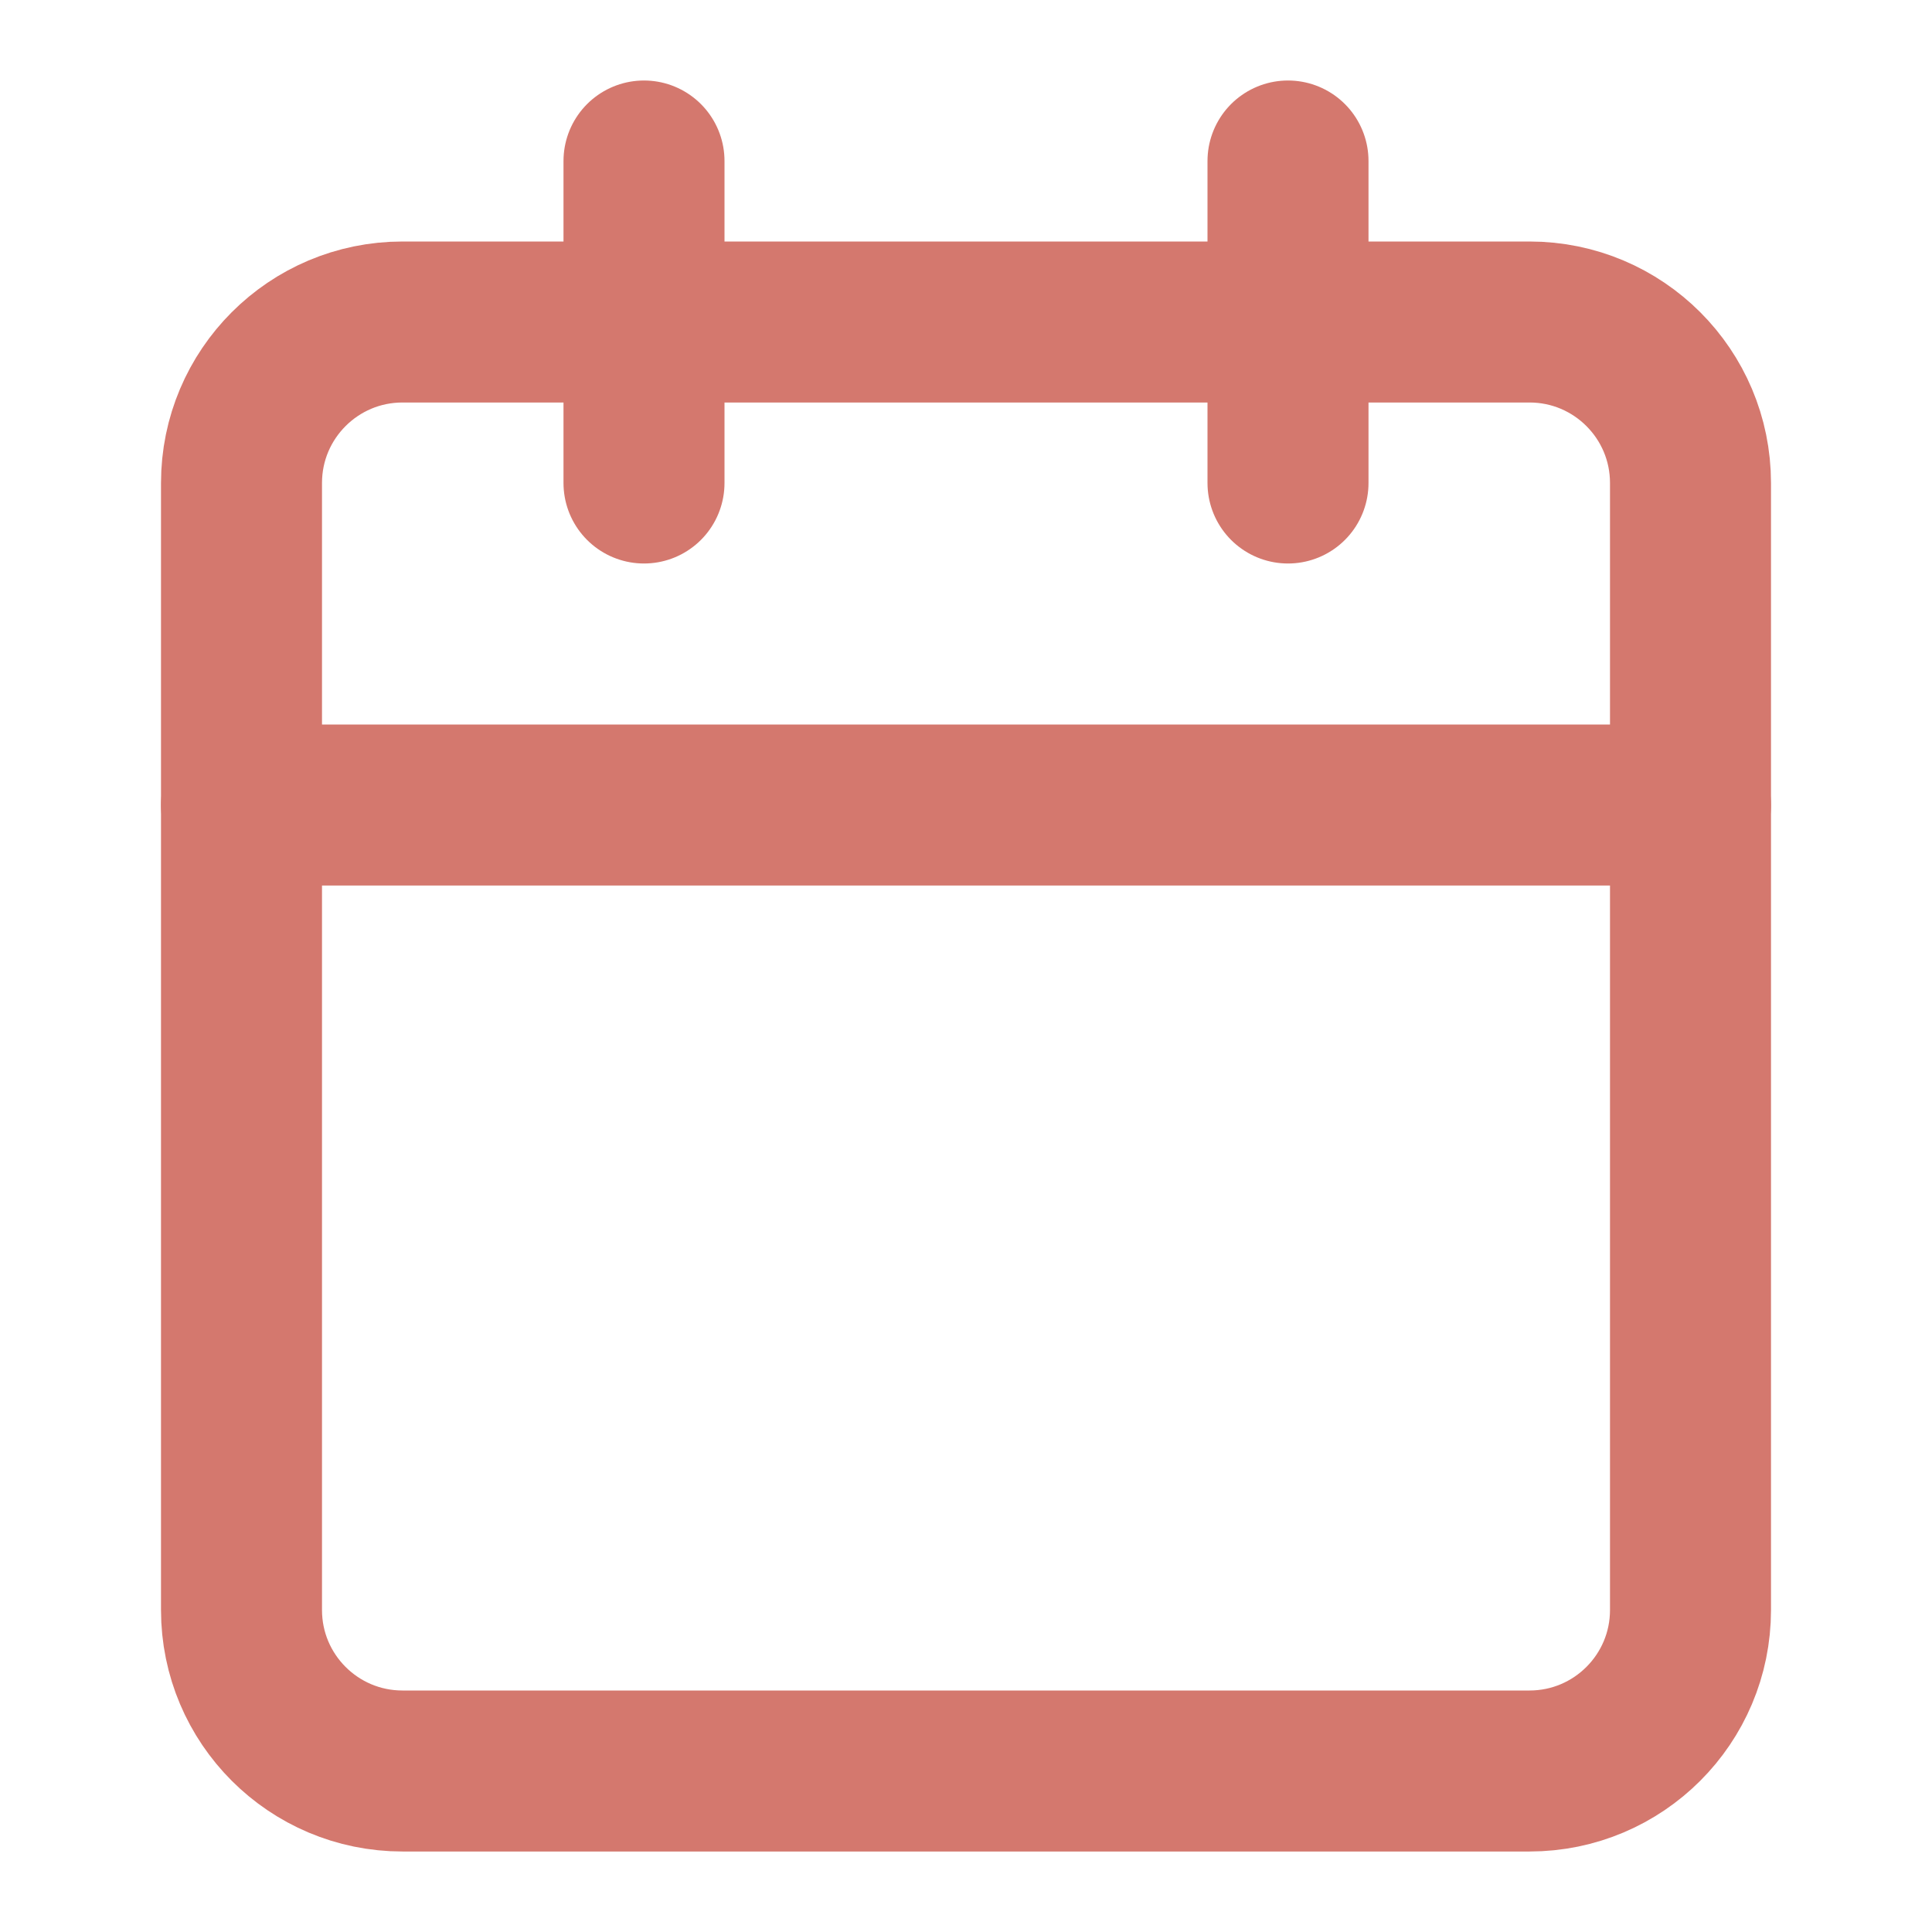
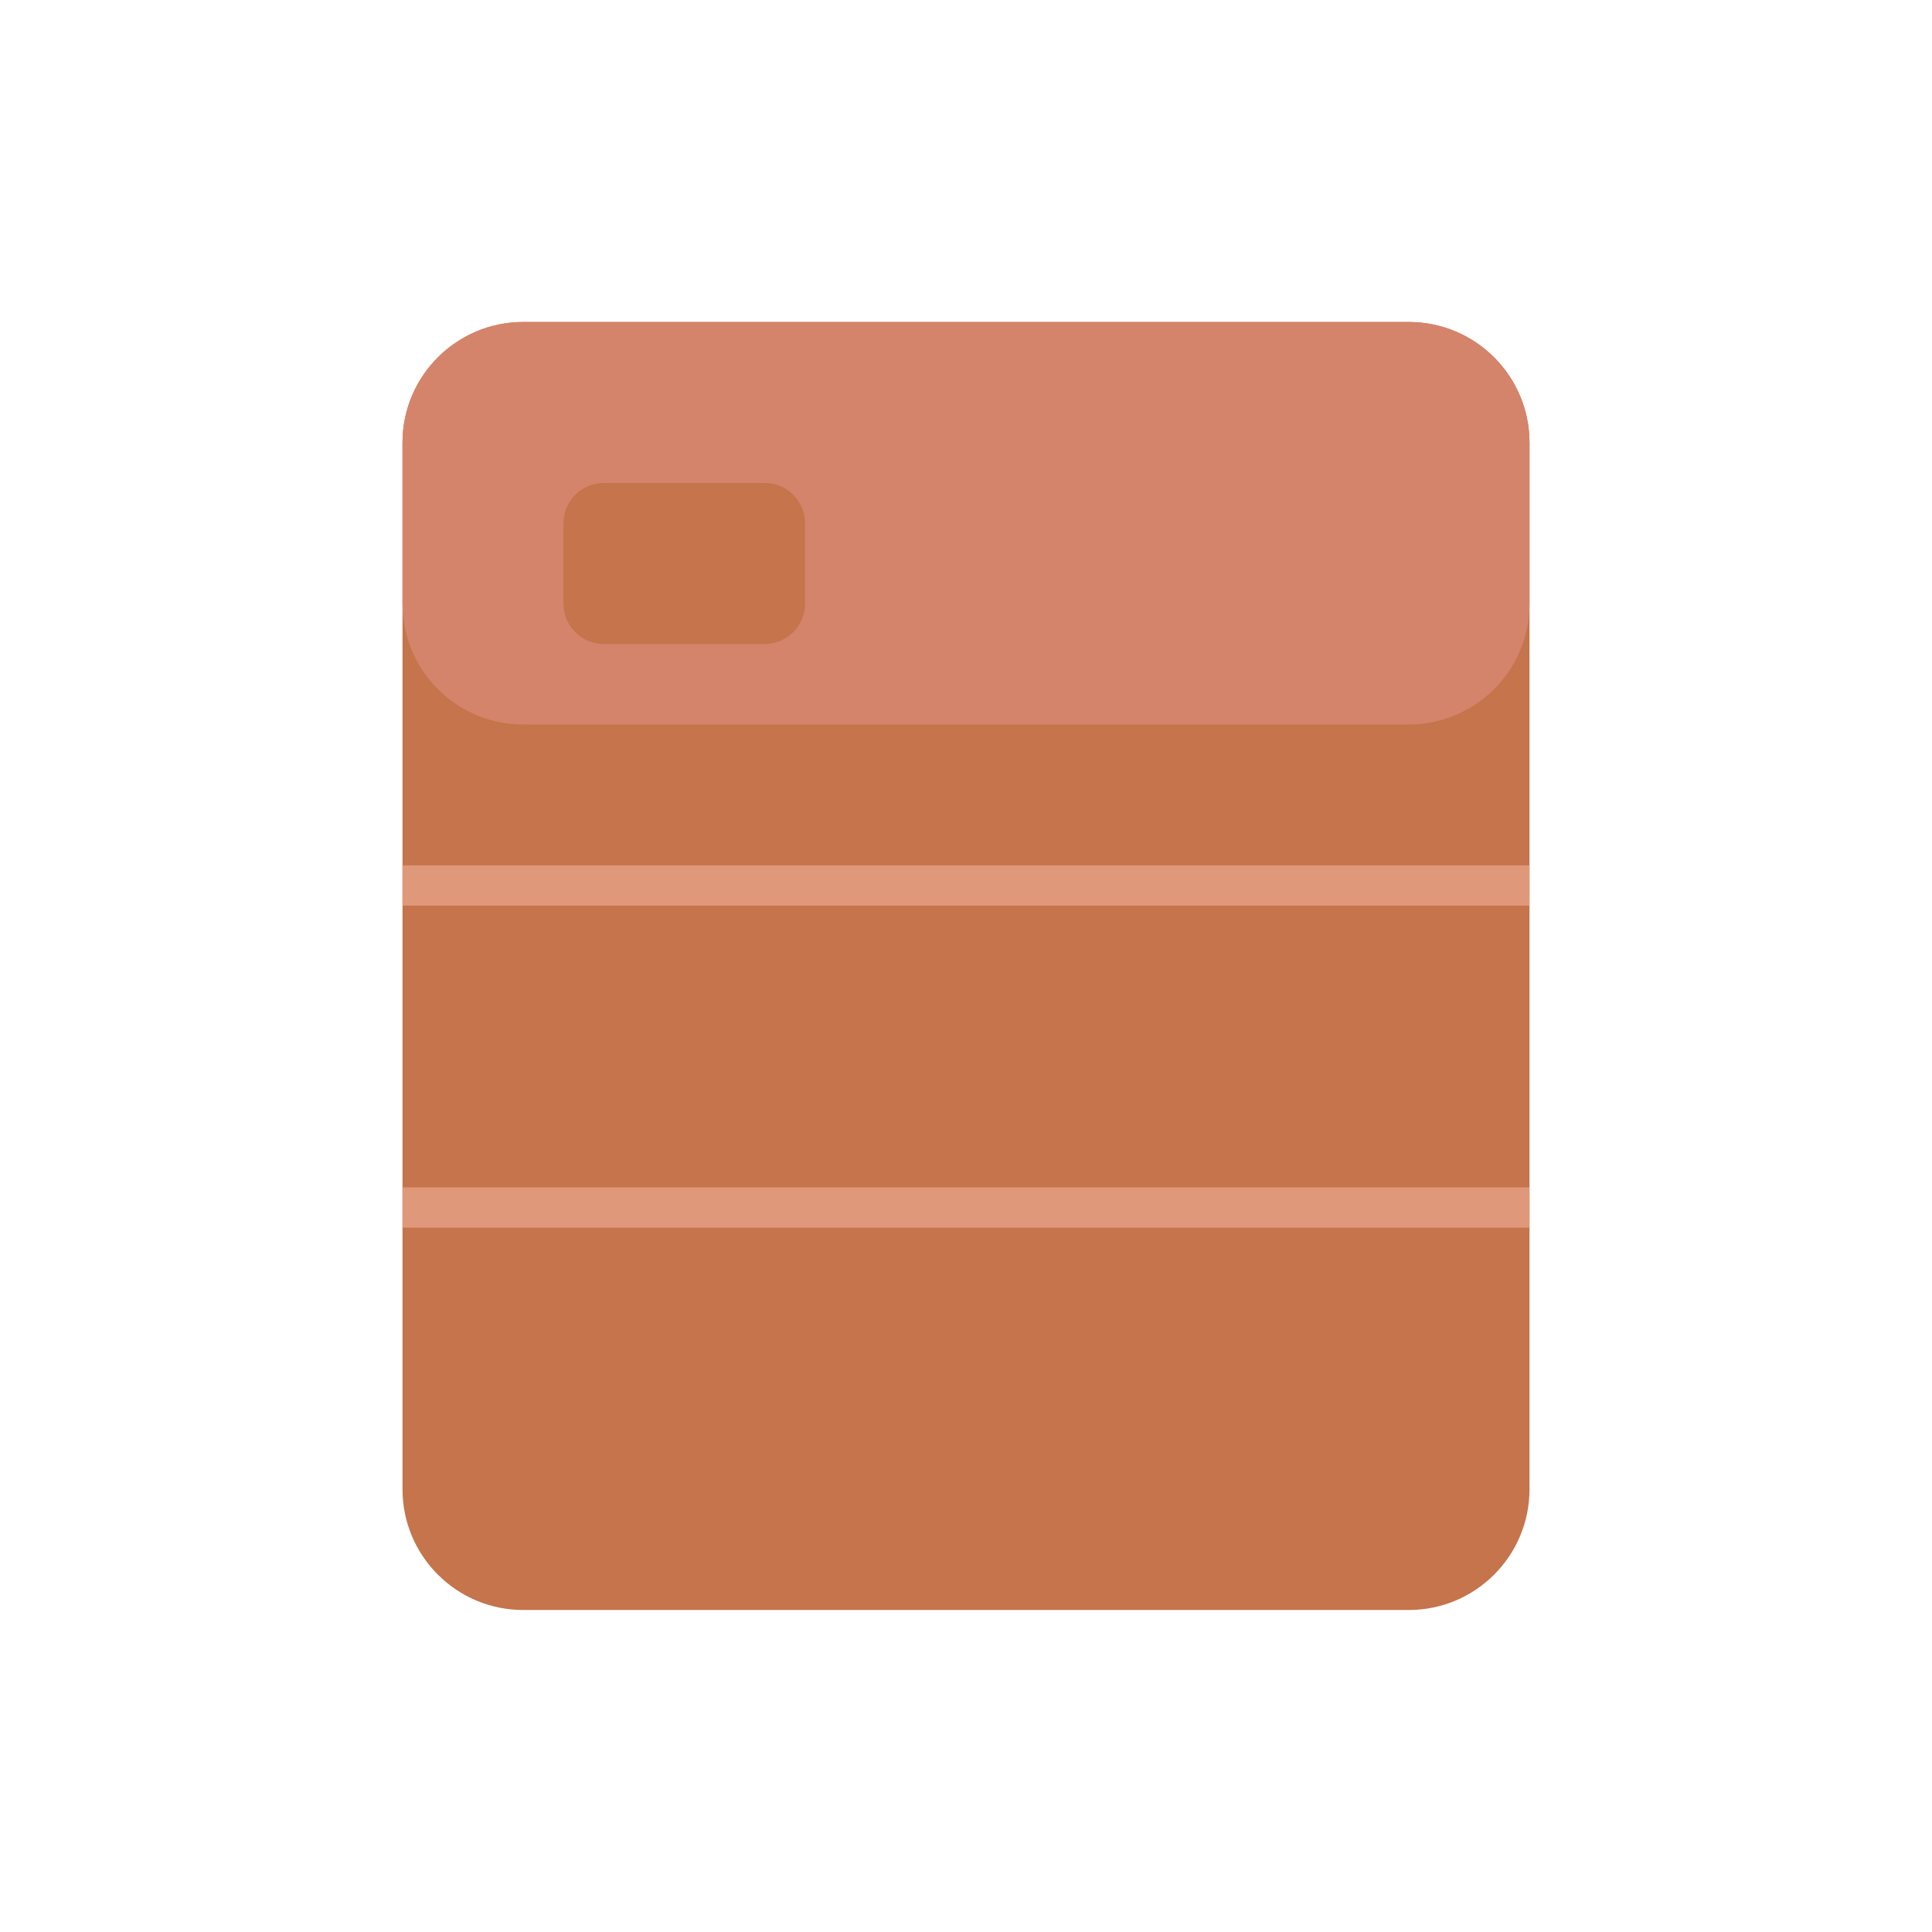
- <svg xmlns="http://www.w3.org/2000/svg" viewBox="0 0 24 24" fill="none" stroke="#D4786E" stroke-width="2" stroke-linecap="round" stroke-linejoin="round">
-   <rect x="3" y="4" width="18" height="18" rx="2" ry="2" />
-   <line x1="16" y1="2" x2="16" y2="6" />
-   <line x1="8" y1="2" x2="8" y2="6" />
-   <line x1="3" y1="10" x2="21" y2="10" />
+ <svg xmlns="http://www.w3.org/2000/svg" viewBox="0 0 48 48" fill="none">
+   <rect x="10" y="8" width="28" height="32" rx="3" fill="#C5744B" />
+   <rect x="10" y="8" width="28" height="10" rx="3" fill="#D4846A" />
+   <line x1="10" y1="22" x2="38" y2="22" stroke="#E0987A" stroke-width="1" />
+   <line x1="10" y1="30" x2="38" y2="30" stroke="#E0987A" stroke-width="1" />
+   <rect x="14" y="12" width="6" height="4" rx="1" fill="#C5744B" />
</svg>
